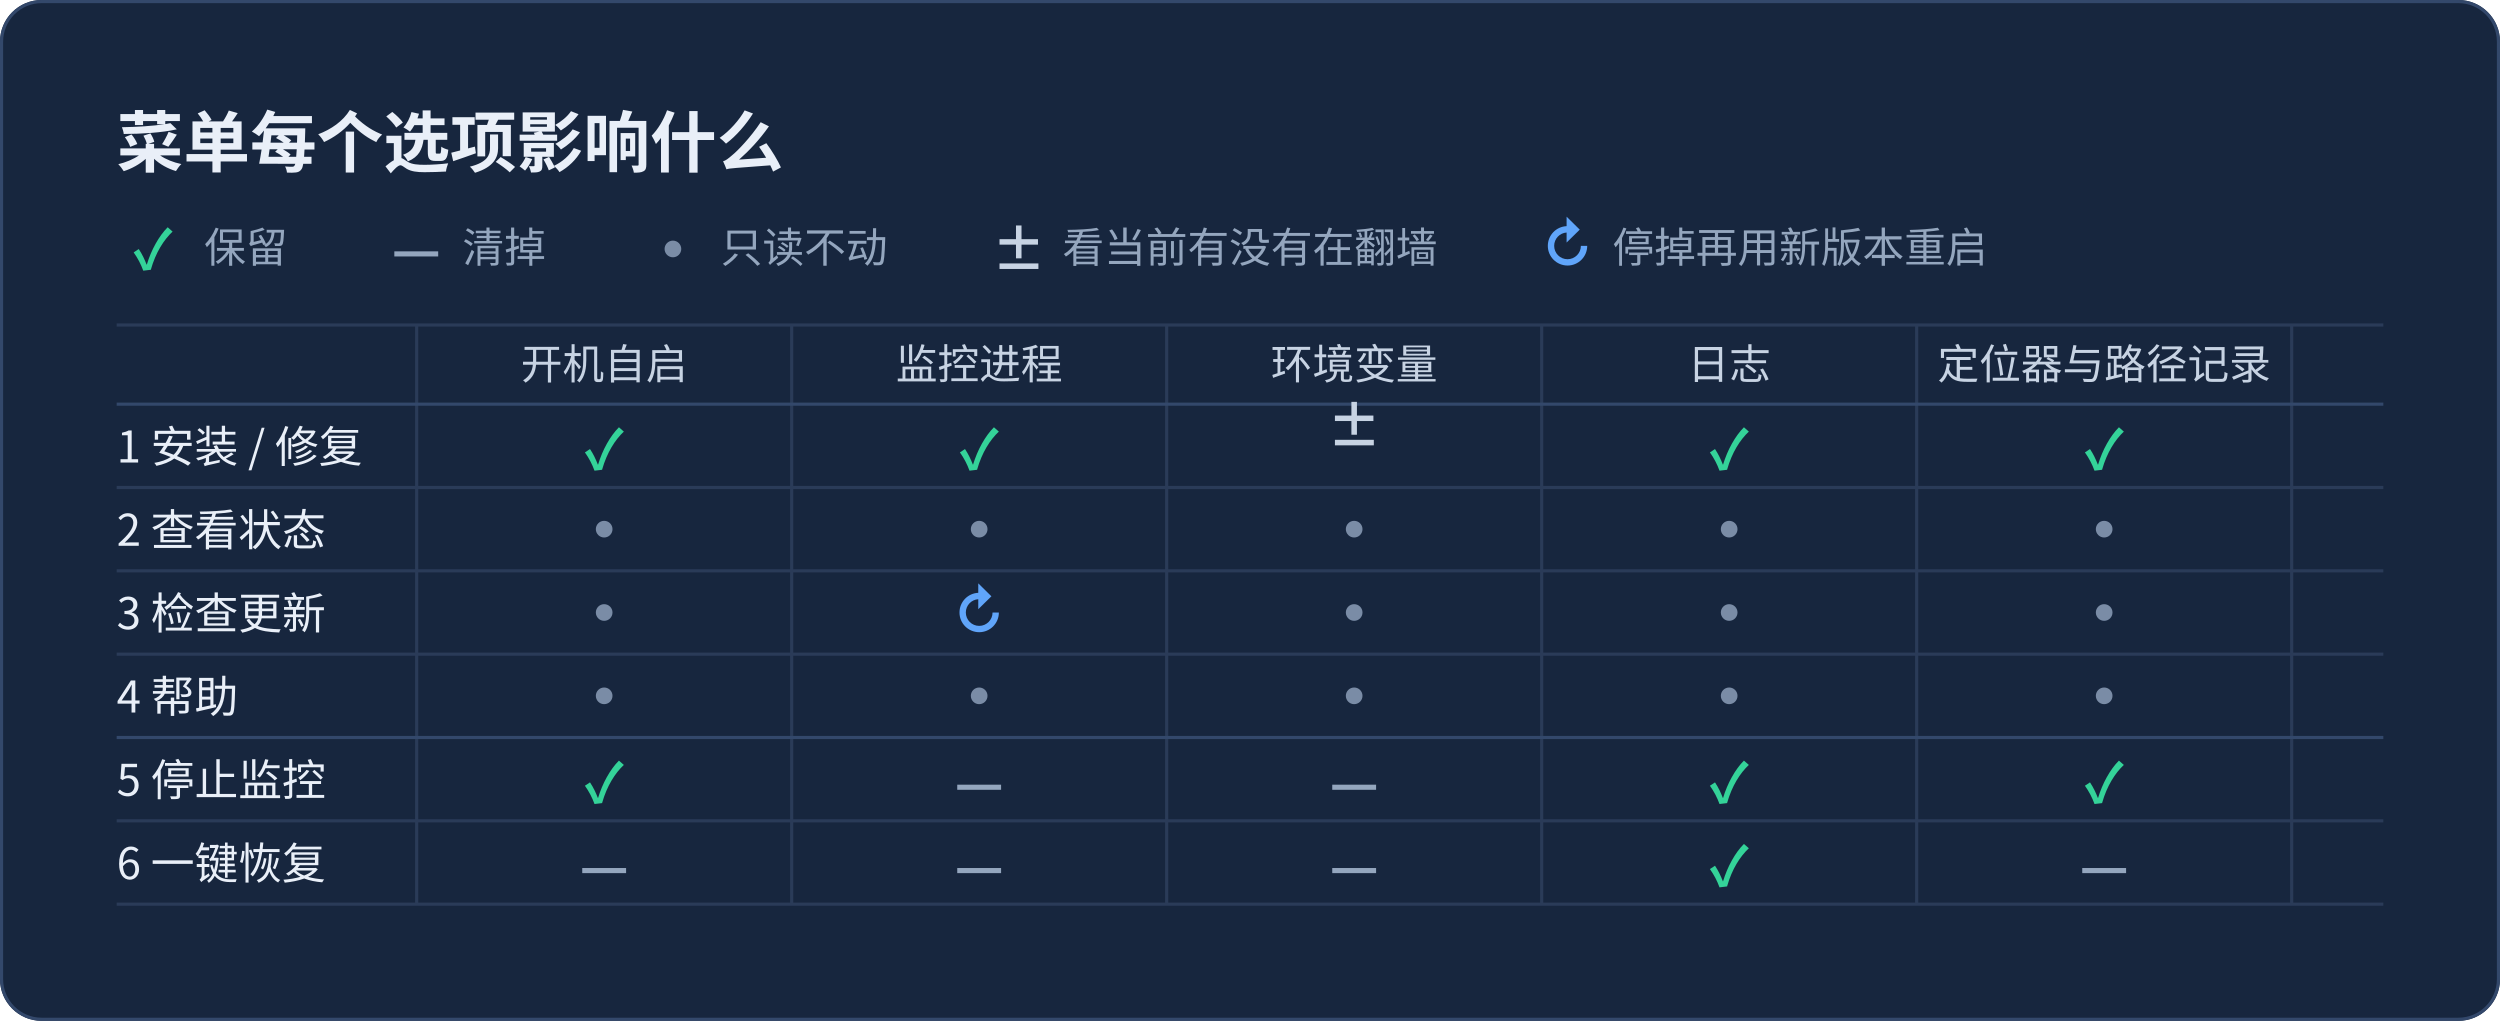
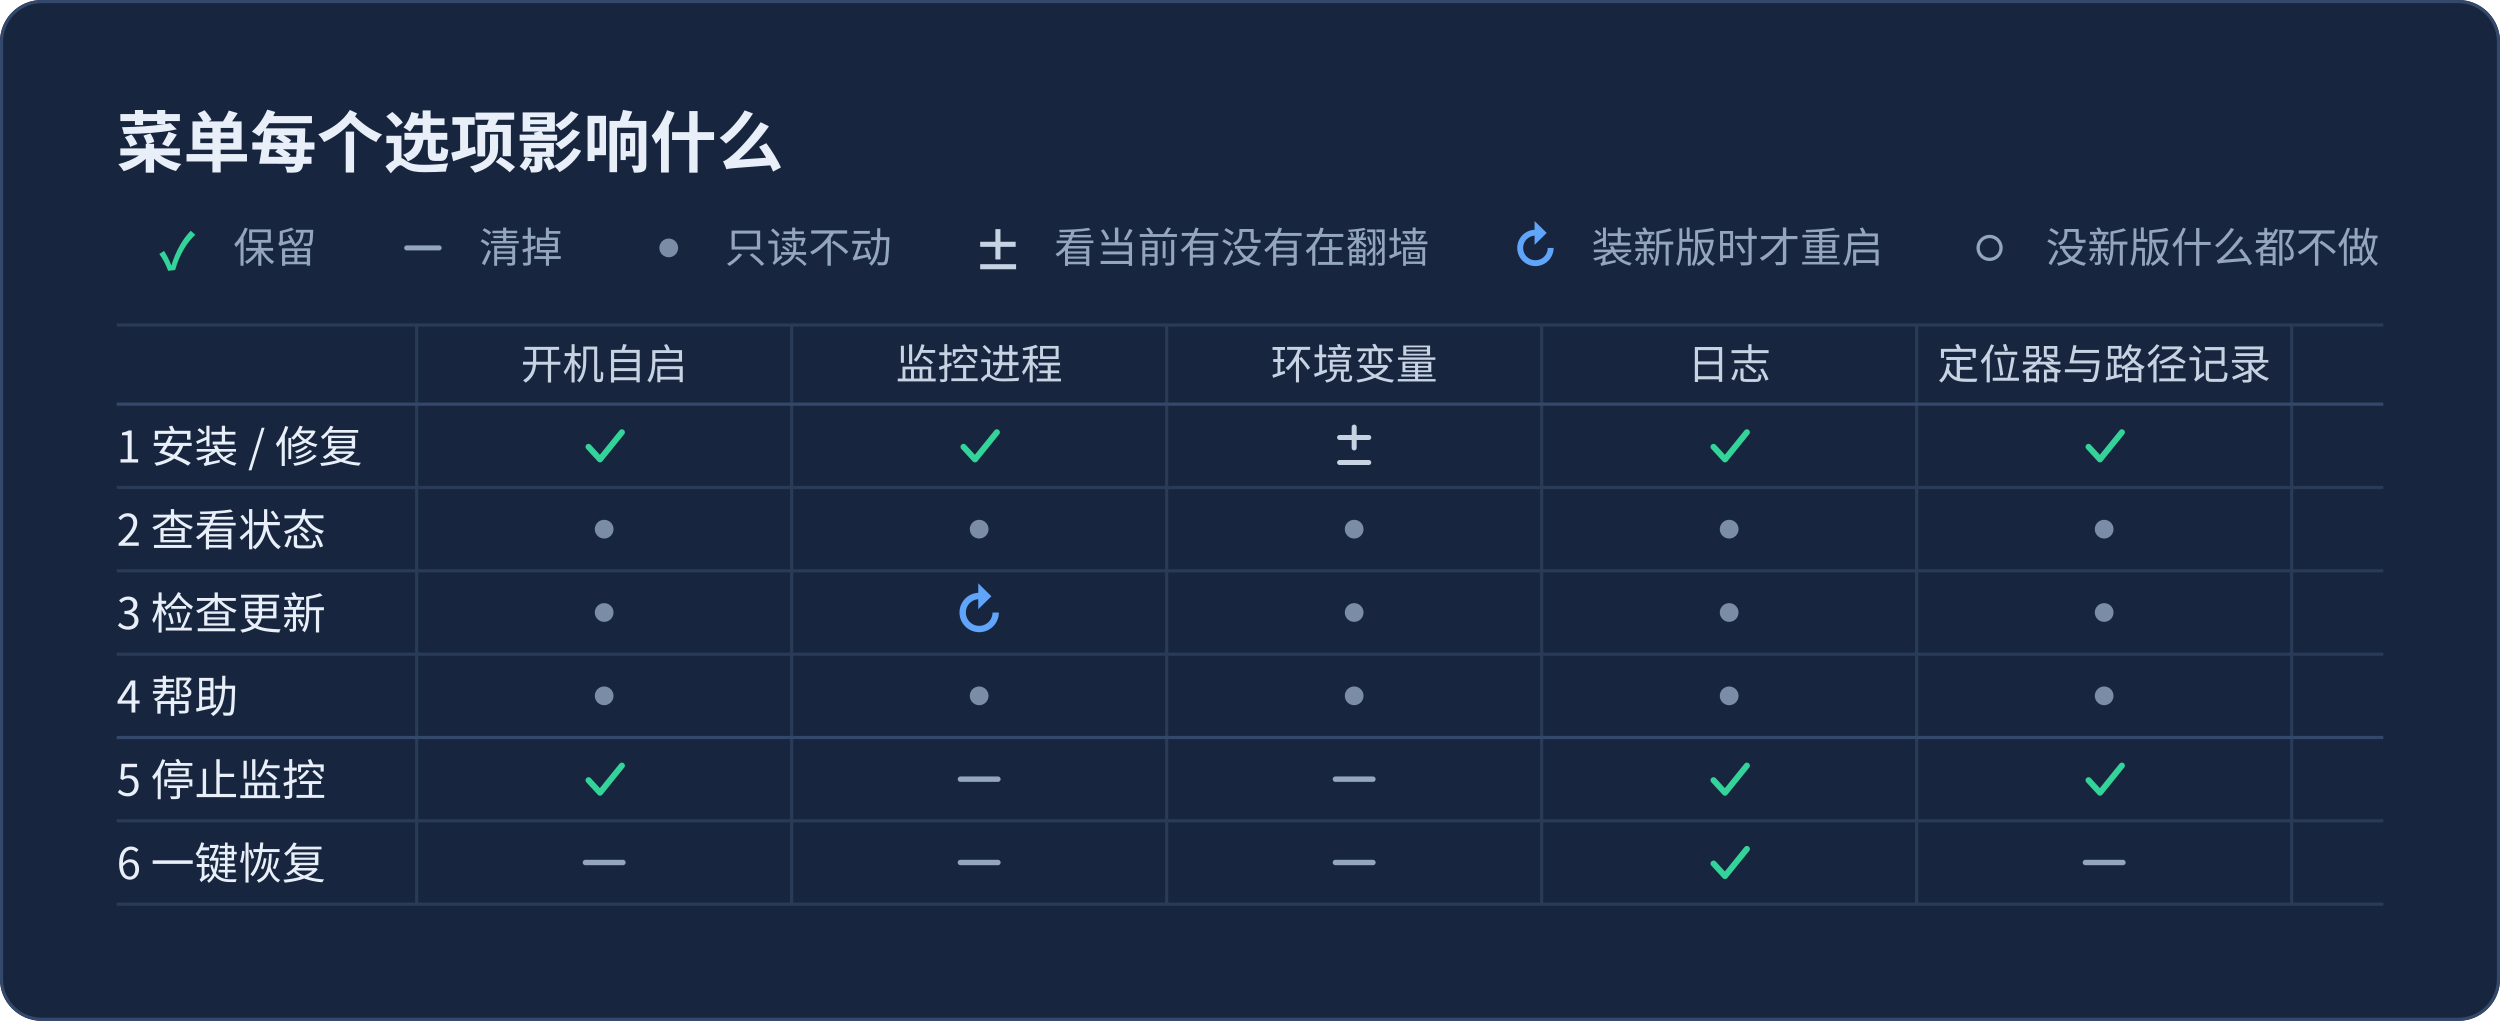
<svg xmlns="http://www.w3.org/2000/svg" width="1200" height="490" viewBox="0 0 1200 490" role="img" aria-labelledby="buttonsTitle buttonsDesc" font-family="-apple-system, BlinkMacSystemFont, 'Segoe UI', 'PingFang SC', 'Microsoft YaHei', 'Noto Sans CJK SC', sans-serif">
  <rect width="1200" height="490" rx="20" fill="#17263E" />
  <rect x="0.75" y="0.75" width="1198.5" height="488.5" rx="19.25" fill="none" stroke="#33486B" stroke-width="1.5" />
  <g id="heading">
    <text x="56" y="80" font-size="32" font-weight="700" fill="#E9EFF8">菜单每个选项影响什么</text>
  </g>
  <g id="legend">
-     <text x="64" y="118" dominant-baseline="central" font-size="26" font-weight="700" fill="#34D399">✓</text>
-     <text x="98" y="126" font-size="20" fill="#94A6BE">保留</text>
-     <text x="188" y="118" dominant-baseline="central" font-size="26" font-weight="700" fill="#94A6BE">—</text>
-     <text x="222" y="126" font-size="20" fill="#94A6BE">清掉</text>
-     <circle cx="323" cy="119.5" r="4" fill="#7A8CA6" />
-     <text x="346" y="126" font-size="20" fill="#94A6BE">只读不动</text>
-     <text x="476" y="118" dominant-baseline="central" font-size="26" font-weight="700" fill="#C7D3E3">±</text>
-     <text x="510" y="126" font-size="20" fill="#94A6BE">看当前有没有在翻墙</text>
-     <text x="740" y="118" dominant-baseline="central" font-size="26" font-weight="700" fill="#60A5FA">↻</text>
-     <text x="774" y="126" font-size="20" fill="#94A6BE">停掉再用新版本重启</text>
+     <text x="85" y="119" text-anchor="middle" dominant-baseline="central" font-size="24" font-weight="700" fill="#34D399">✓</text>
+     <text x="112" y="126" font-size="20" fill="#94A6BE">保留</text>
+     <rect x="194" y="117.8" width="18" height="2.4" rx="1.2" fill="#94A6BE" />
+     <text x="230" y="126" font-size="20" fill="#94A6BE">清掉</text>
+     <circle cx="321" cy="119" r="4.5" fill="#7A8CA6" />
+     <text x="348" y="126" font-size="20" fill="#94A6BE">只读不动</text>
+     <text x="479" y="119" text-anchor="middle" dominant-baseline="central" font-size="24" font-weight="700" fill="#C7D3E3">±</text>
+     <text x="506" y="126" font-size="20" fill="#94A6BE">看当前有没有在翻墙</text>
+     <text x="737" y="119" text-anchor="middle" dominant-baseline="central" font-size="24" font-weight="700" fill="#60A5FA">↻</text>
+     <text x="764" y="126" font-size="20" fill="#94A6BE">装新版时才重启</text>
+     <circle cx="955" cy="119" r="5.5" fill="none" stroke="#94A6BE" stroke-width="1.6" />
+     <text x="982" y="126" font-size="20" fill="#94A6BE">没新版什么都不做</text>
  </g>
  <g id="grid" fill="none" stroke-width="1.5">
    <path d="M200 156V434M380 156V434M560 156V434M740 156V434M920 156V434M1100 156V434" stroke="#2A3B58" />
    <path d="M56 156H1144M56 434H1144" stroke="#2A3B58" />
    <path d="M56 194H1144M56 354H1144" stroke="#33486B" />
  </g>
  <g id="column-labels" font-size="20" fill="#C7D3E3" text-anchor="middle">
    <text x="290" y="182">开机自启</text>
    <text x="470" y="182">监控进程</text>
    <text x="650" y="182">环境变量</text>
    <text x="830" y="182">日志</text>
    <text x="1010" y="182">定位器与路径记录</text>
  </g>
  <g id="row-labels" font-size="21" fill="#E9EFF8">
    <text x="56" y="222">1 安装 / 修复</text>
    <text x="56" y="262">2 查看状态</text>
    <text x="56" y="302">3 检查更新</text>
    <text x="56" y="342">4 帮助</text>
    <text x="56" y="382">5 停止监控</text>
    <text x="56" y="422">6 一键恢复</text>
  </g>
  <g id="row-lines" stroke="#2A3B58" stroke-width="1.5">
    <path d="M56 234H1144M56 274H1144M56 314H1144M56 394H1144" />
  </g>
-   <g id="kept" font-size="26" font-weight="700" fill="#34D399" text-anchor="middle">
-     <text x="290" y="214" dominant-baseline="central">✓</text>
-     <text x="470" y="214" dominant-baseline="central">✓</text>
-     <text x="830" y="214" dominant-baseline="central">✓</text>
-     <text x="1010" y="214" dominant-baseline="central">✓</text>
-     <text x="290" y="374" dominant-baseline="central">✓</text>
-     <text x="830" y="374" dominant-baseline="central">✓</text>
-     <text x="1010" y="374" dominant-baseline="central">✓</text>
-     <text x="830" y="414" dominant-baseline="central">✓</text>
-   </g>
-   <g id="by-state" font-size="26" font-weight="700" fill="#C7D3E3" text-anchor="middle">
-     <text x="650" y="214">±</text>
-   </g>
-   <g id="restart" font-size="26" font-weight="700" fill="#60A5FA" text-anchor="middle">
-     <text x="470" y="294" dominant-baseline="central">↻</text>
-   </g>
-   <g id="cleared" font-size="26" font-weight="700" fill="#94A6BE" text-anchor="middle">
-     <text x="470" y="374" dominant-baseline="central">—</text>
-     <text x="650" y="374" dominant-baseline="central">—</text>
-     <text x="290" y="414" dominant-baseline="central">—</text>
-     <text x="470" y="414" dominant-baseline="central">—</text>
-     <text x="650" y="414" dominant-baseline="central">—</text>
-     <text x="1010" y="414" dominant-baseline="central">—</text>
-   </g>
-   <g id="read-only" fill="#7A8CA6">
-     <circle cx="290" cy="254" r="4" />
-     <circle cx="470" cy="254" r="4" />
-     <circle cx="650" cy="254" r="4" />
-     <circle cx="830" cy="254" r="4" />
-     <circle cx="1010" cy="254" r="4" />
-     <circle cx="290" cy="294" r="4" />
-     <circle cx="650" cy="294" r="4" />
-     <circle cx="830" cy="294" r="4" />
-     <circle cx="1010" cy="294" r="4" />
-     <circle cx="290" cy="334" r="4" />
-     <circle cx="470" cy="334" r="4" />
-     <circle cx="650" cy="334" r="4" />
-     <circle cx="830" cy="334" r="4" />
-     <circle cx="1010" cy="334" r="4" />
+   <g id="marks">
+     <path d="M282.5 214.5L288 220.5L298.5 207.5" fill="none" stroke="#34D399" stroke-width="2.9" stroke-linecap="round" stroke-linejoin="round" />
+     <path d="M462.5 214.5L468 220.5L478.5 207.5" fill="none" stroke="#34D399" stroke-width="2.9" stroke-linecap="round" stroke-linejoin="round" />
+     <path d="M650 205V215 M643 210H657 M643 222H657" fill="none" stroke="#C7D3E3" stroke-width="2.4" stroke-linecap="round" />
+     <path d="M822.5 214.5L828 220.5L838.5 207.5" fill="none" stroke="#34D399" stroke-width="2.9" stroke-linecap="round" stroke-linejoin="round" />
+     <path d="M1002.5 214.5L1008 220.5L1018.5 207.5" fill="none" stroke="#34D399" stroke-width="2.9" stroke-linecap="round" stroke-linejoin="round" />
+     <circle cx="290" cy="254" r="4.5" fill="#7A8CA6" />
+     <circle cx="470" cy="254" r="4.5" fill="#7A8CA6" />
+     <circle cx="650" cy="254" r="4.5" fill="#7A8CA6" />
+     <circle cx="830" cy="254" r="4.5" fill="#7A8CA6" />
+     <circle cx="1010" cy="254" r="4.5" fill="#7A8CA6" />
+     <circle cx="290" cy="294" r="4.5" fill="#7A8CA6" />
+     <text x="470" y="294" text-anchor="middle" dominant-baseline="central" font-size="26" font-weight="700" fill="#60A5FA">↻</text>
+     <circle cx="650" cy="294" r="4.5" fill="#7A8CA6" />
+     <circle cx="830" cy="294" r="4.5" fill="#7A8CA6" />
+     <circle cx="1010" cy="294" r="4.5" fill="#7A8CA6" />
+     <circle cx="290" cy="334" r="4.5" fill="#7A8CA6" />
+     <circle cx="470" cy="334" r="4.5" fill="#7A8CA6" />
+     <circle cx="650" cy="334" r="4.5" fill="#7A8CA6" />
+     <circle cx="830" cy="334" r="4.5" fill="#7A8CA6" />
+     <circle cx="1010" cy="334" r="4.5" fill="#7A8CA6" />
+     <path d="M282.5 374.5L288 380.5L298.5 367.5" fill="none" stroke="#34D399" stroke-width="2.9" stroke-linecap="round" stroke-linejoin="round" />
+     <path d="M461 374H479" fill="none" stroke="#94A6BE" stroke-width="2.6" stroke-linecap="round" />
+     <path d="M641 374H659" fill="none" stroke="#94A6BE" stroke-width="2.6" stroke-linecap="round" />
+     <path d="M822.5 374.5L828 380.5L838.5 367.5" fill="none" stroke="#34D399" stroke-width="2.9" stroke-linecap="round" stroke-linejoin="round" />
+     <path d="M1002.5 374.5L1008 380.5L1018.5 367.5" fill="none" stroke="#34D399" stroke-width="2.9" stroke-linecap="round" stroke-linejoin="round" />
+     <path d="M281 414H299" fill="none" stroke="#94A6BE" stroke-width="2.6" stroke-linecap="round" />
+     <path d="M461 414H479" fill="none" stroke="#94A6BE" stroke-width="2.6" stroke-linecap="round" />
+     <path d="M641 414H659" fill="none" stroke="#94A6BE" stroke-width="2.6" stroke-linecap="round" />
+     <path d="M822.5 414.5L828 420.5L838.5 407.5" fill="none" stroke="#34D399" stroke-width="2.9" stroke-linecap="round" stroke-linejoin="round" />
+     <path d="M1001 414H1019" fill="none" stroke="#94A6BE" stroke-width="2.6" stroke-linecap="round" />
  </g>
</svg>
